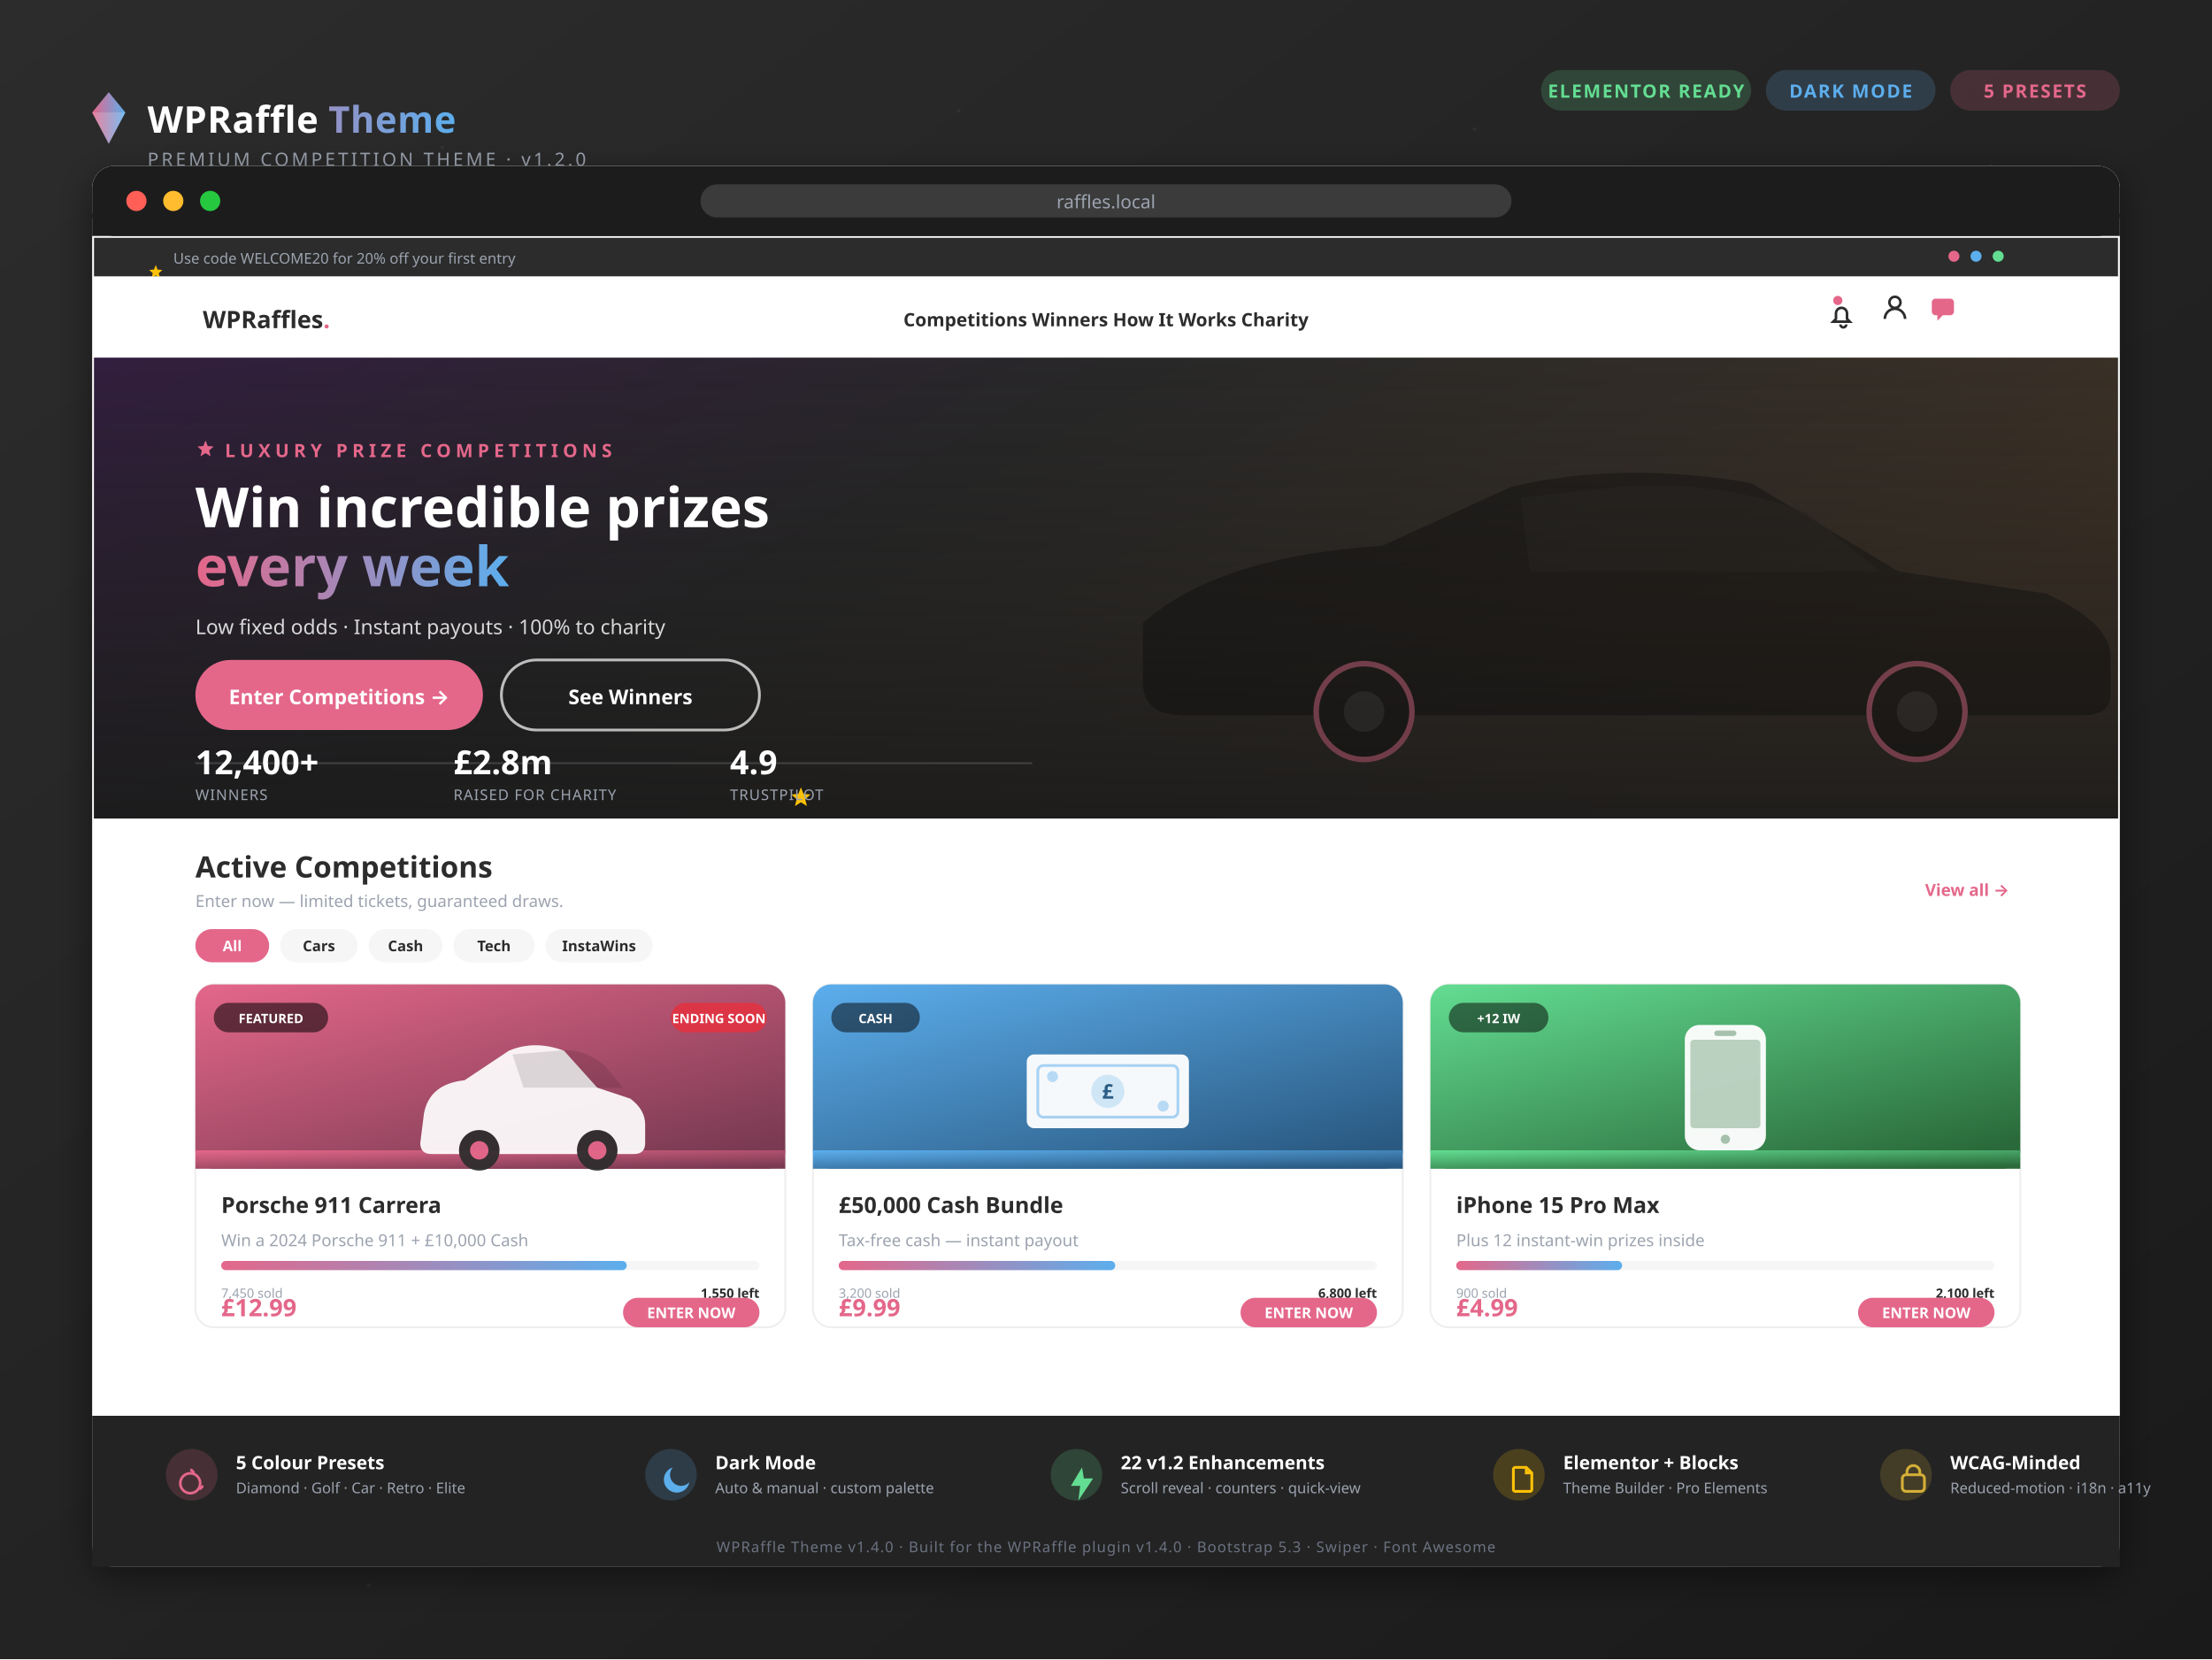
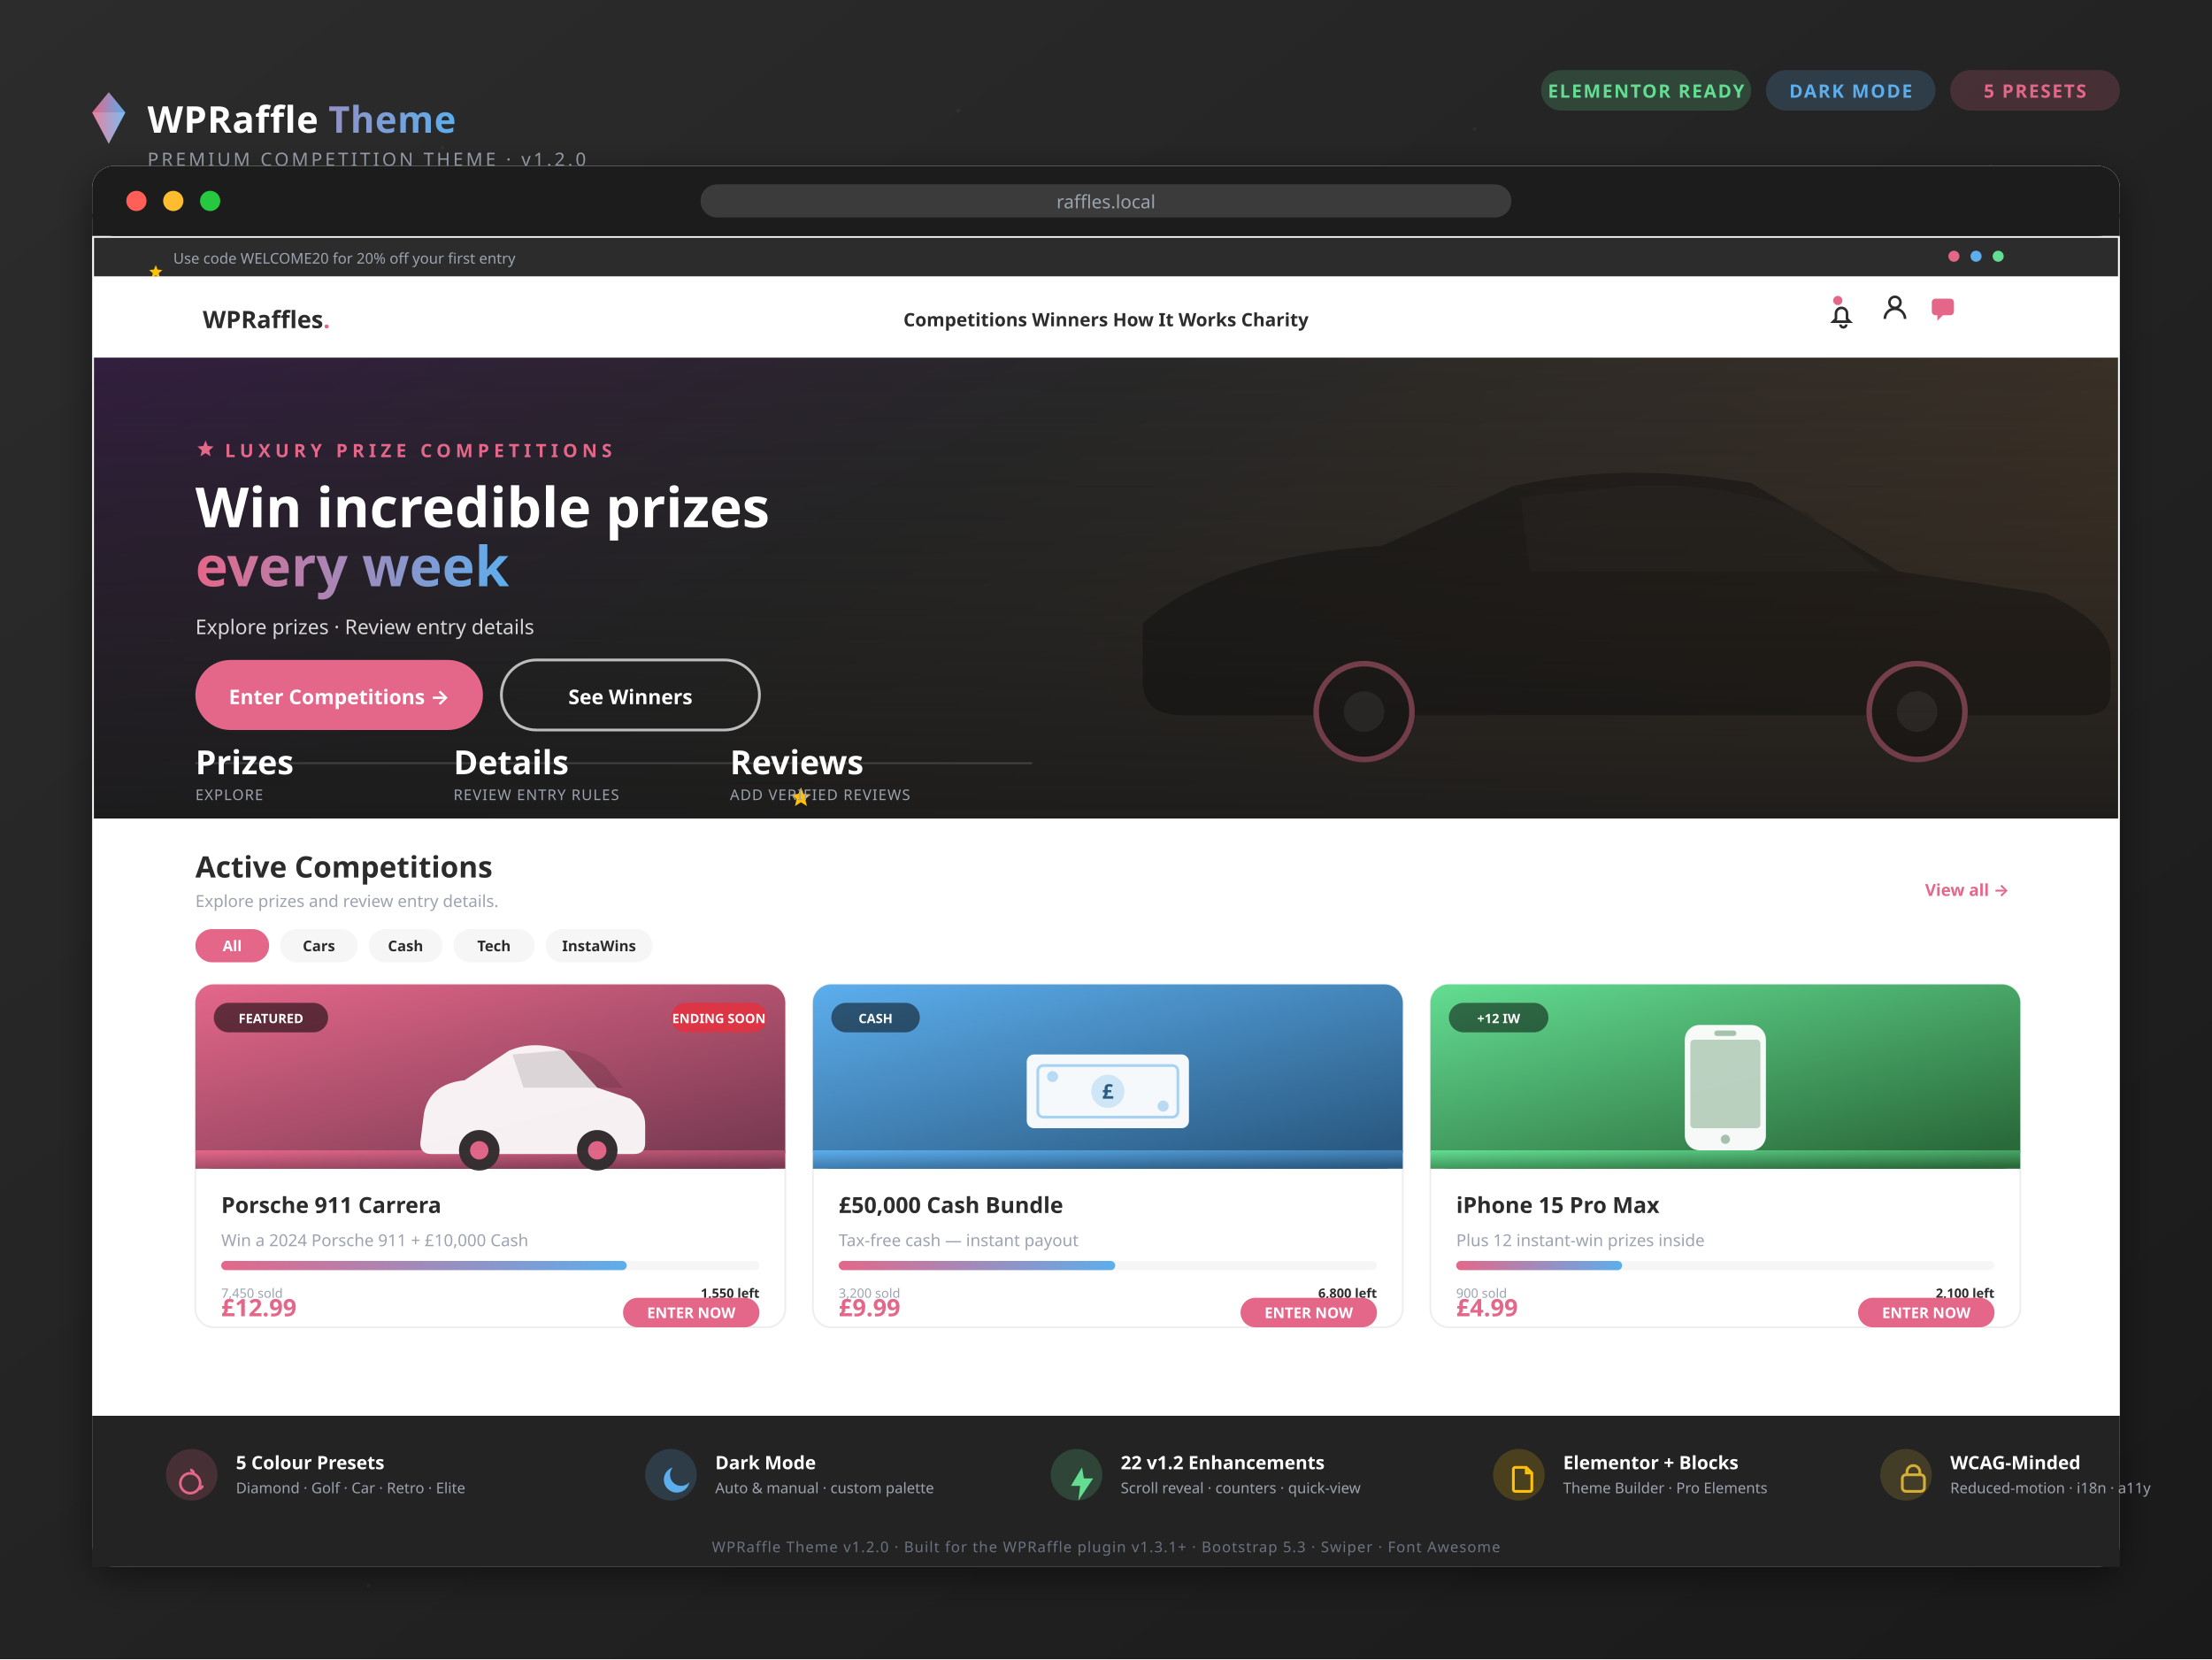
<svg xmlns="http://www.w3.org/2000/svg" width="1200" height="900" viewBox="0 0 1200 900" font-family="Montserrat, 'Segoe UI', -apple-system, sans-serif">
  <defs>
    <linearGradient id="bgGrad" x1="0" y1="0" x2="1" y2="1">
      <stop offset="0%" stop-color="#2c2c2c" />
      <stop offset="100%" stop-color="#1a1a1a" />
    </linearGradient>
    <linearGradient id="heroOverlay" x1="0" y1="0" x2="0" y2="1">
      <stop offset="0%" stop-color="#1a1a1a" stop-opacity="0.25" />
      <stop offset="55%" stop-color="#1a1a1a" stop-opacity="0.55" />
      <stop offset="100%" stop-color="#1a1a1a" stop-opacity="0.88" />
    </linearGradient>
    <linearGradient id="heroImg" x1="0" y1="0" x2="1" y2="0.4">
      <stop offset="0%" stop-color="#3a1f4a" />
      <stop offset="45%" stop-color="#2c2c2c" />
      <stop offset="100%" stop-color="#4a3a2a" />
    </linearGradient>
    <linearGradient id="accentGrad" x1="0" y1="0" x2="1" y2="0">
      <stop offset="0%" stop-color="#e4678a" />
      <stop offset="100%" stop-color="#5caeed" />
    </linearGradient>
    <linearGradient id="progressGrad" x1="0" y1="0" x2="1" y2="0">
      <stop offset="0%" stop-color="#e4678a" />
      <stop offset="100%" stop-color="#5caeed" />
    </linearGradient>
    <filter id="frameShadow" x="-3%" y="-3%" width="106%" height="108%">
      <feGaussianBlur in="SourceAlpha" stdDeviation="10" />
      <feOffset dx="0" dy="6" result="off" />
      <feComponentTransfer>
        <feFuncA type="linear" slope="0.45" />
      </feComponentTransfer>
      <feMerge>
        <feMergeNode />
        <feMergeNode in="SourceGraphic" />
      </feMerge>
    </filter>
    <linearGradient id="cardImg1" x1="0" y1="0" x2="0.8" y2="1">
      <stop offset="0%" stop-color="#e4678a" />
      <stop offset="100%" stop-color="#7a3a52" />
    </linearGradient>
    <linearGradient id="cardImg2" x1="0" y1="0" x2="0.8" y2="1">
      <stop offset="0%" stop-color="#5caeed" />
      <stop offset="100%" stop-color="#2a5a82" />
    </linearGradient>
    <linearGradient id="cardImg3" x1="0" y1="0" x2="0.8" y2="1">
      <stop offset="0%" stop-color="#63dd92" />
      <stop offset="100%" stop-color="#2a6a3a" />
    </linearGradient>
    <clipPath id="viewport">
      <rect x="51" y="129" width="1098" height="720" />
    </clipPath>
    <symbol id="star" viewBox="0 0 24 24">
      <path d="M12 2 L14.6 8.6 L21.6 9.2 L16.3 13.9 L18 20.8 L12 17 L6 20.8 L7.7 13.9 L2.4 9.2 L9.4 8.6 Z" fill="currentColor" />
    </symbol>
  </defs>
  <rect width="1200" height="900" fill="url(#bgGrad)" />
  <g opacity="0.05" fill="#ffffff">
    <circle cx="100" cy="120" r="1.2" />
    <circle cx="240" cy="80" r="1" />
    <circle cx="380" cy="150" r="1.2" />
    <circle cx="520" cy="60" r="1" />
    <circle cx="660" cy="110" r="1.2" />
    <circle cx="800" cy="70" r="1" />
    <circle cx="940" cy="140" r="1.2" />
    <circle cx="1080" cy="90" r="1" />
    <circle cx="60" cy="820" r="1.2" />
    <circle cx="200" cy="860" r="1" />
    <circle cx="1140" cy="780" r="1.2" />
  </g>
  <g transform="translate(50,52)">
    <g transform="translate(0,-2)">
      <path d="M9 0 L18 11 L9 28 L0 11 Z" fill="url(#accentGrad)" />
      <path d="M0 11 L18 11 L9 28 Z" fill="#ffffff" opacity="0.18" />
    </g>
    <text x="30" y="20" font-size="20" font-weight="800" fill="#ffffff" letter-spacing="0.3">WPRaffle <tspan fill="url(#accentGrad)">Theme</tspan>
    </text>
    <text x="30" y="38" font-size="10" font-weight="500" fill="#9ca3af" letter-spacing="1.5">PREMIUM COMPETITION THEME · v1.2.0</text>
  </g>
  <g font-size="10" font-weight="700" letter-spacing="0.8">
    <g transform="translate(1058,38)">
      <rect width="92" height="22" rx="11" fill="#e4678a" opacity="0.18" />
      <text x="46" y="15" fill="#e4678a" text-anchor="middle">5 PRESETS</text>
    </g>
    <g transform="translate(958,38)">
      <rect width="92" height="22" rx="11" fill="#5caeed" opacity="0.18" />
      <text x="46" y="15" fill="#5caeed" text-anchor="middle">DARK MODE</text>
    </g>
    <g transform="translate(836,38)">
      <rect width="114" height="22" rx="11" fill="#63dd92" opacity="0.18" />
      <text x="57" y="15" fill="#63dd92" text-anchor="middle">ELEMENTOR READY</text>
    </g>
  </g>
  <g filter="url(#frameShadow)">
    <rect x="50" y="90" width="1100" height="760" rx="12" fill="#ffffff" />
    <rect x="50" y="90" width="1100" height="38" rx="12" fill="#1a1a1a" />
    <rect x="50" y="116" width="1100" height="12" fill="#1a1a1a" />
    <circle cx="74" cy="109" r="5.5" fill="#ff5f57" />
    <circle cx="94" cy="109" r="5.5" fill="#febc2e" />
    <circle cx="114" cy="109" r="5.5" fill="#28c840" />
    <rect x="380" y="100" width="440" height="18" rx="9" fill="#3a3a3a" />
    <text x="600" y="113" font-size="10" fill="#9ca3af" text-anchor="middle">raffles.local</text>
  </g>
  <g clip-path="url(#viewport)">
    <rect x="51" y="128" width="1098" height="22" fill="#2c2c2c" />
    <g transform="translate(80,143)" color="#ffc107">
      <use href="#star" width="9" height="9" />
    </g>
    <text x="94" y="143" font-size="8" fill="#9ca3af">Use code WELCOME20 for 20% off your first entry</text>
    <circle cx="1060" cy="139" r="3" fill="#e4678a" />
    <circle cx="1072" cy="139" r="3" fill="#5caeed" />
    <circle cx="1084" cy="139" r="3" fill="#63dd92" />
    <rect x="51" y="150" width="1098" height="44" fill="#ffffff" />
    <text x="110" y="178" font-size="13" font-weight="800" fill="#2c2c2c">WPRaffles<tspan fill="#e4678a">.</tspan>
    </text>
    <text x="600" y="177" font-size="10" font-weight="600" fill="#2c2c2c" text-anchor="middle">Competitions   Winners   How It Works   Charity</text>
    <g transform="translate(996,167)" fill="none" stroke="#2c2c2c" stroke-width="1.4">
      <path d="M3 0 a3 3 0 0 0-3 3 v3 l-1.5 1.5 h9 l-1.5 -1.5 v-3 a3 3 0 0 0-3-3 z M2.4 9 a1.6 1.6 0 0 0 3.2 0" />
    </g>
    <circle cx="997" cy="163" r="2.5" fill="#e4678a" />
    <g transform="translate(1022,160)" fill="none" stroke="#2c2c2c" stroke-width="1.4">
      <circle cx="6" cy="4" r="3" />
      <path d="M0.5 13 a5.5 5.5 0 0 1 11 0" />
    </g>
    <g transform="translate(1048,162)">
      <path d="M2 0 h8 a2 2 0 0 1 2 2 v5 a2 2 0 0 1-2 2 H6 l-3 3 v-3 H2 a2 2 0 0 1-2-2 V2 a2 2 0 0 1 2-2 z" fill="#e4678a" />
    </g>
    <rect x="51" y="194" width="1098" height="250" fill="url(#heroImg)" />
    <rect x="51" y="194" width="1098" height="250" fill="url(#heroOverlay)" />
    <g opacity="0.4" transform="translate(620,238)">
      <path d="M0 100 Q40 64 130 58 L200 26 Q260 12 330 24 L410 72 L490 84 Q525 100 525 118 L525 138 Q525 150 510 150 H22 Q0 150 0 132 Z" fill="#0a0a0a" />
      <path d="M205 32 L260 26 Q310 22 360 40 L400 72 L210 72 Z" fill="#1a1a1a" opacity="0.6" />
      <circle cx="120" cy="148" r="26" fill="#0a0a0a" stroke="#e4678a" stroke-width="3" />
      <circle cx="120" cy="148" r="11" fill="#2c2c2c" />
      <circle cx="420" cy="148" r="26" fill="#0a0a0a" stroke="#e4678a" stroke-width="3" />
      <circle cx="420" cy="148" r="11" fill="#2c2c2c" />
    </g>
    <g transform="translate(106,238)" color="#e4678a">
      <use href="#star" width="11" height="11" />
    </g>
    <text x="122" y="248" font-size="10" font-weight="700" fill="#e4678a" letter-spacing="2.5">LUXURY PRIZE COMPETITIONS</text>
    <text x="106" y="286" font-size="30" font-weight="800" fill="#ffffff">Win incredible prizes</text>
    <text x="106" y="318" font-size="30" font-weight="800" fill="url(#accentGrad)">every week</text>
-     <text x="106" y="344" font-size="11" fill="#ffffff" opacity="0.82">Low fixed odds · Instant payouts · 100% to charity</text>
+     <text x="106" y="344" font-size="11" fill="#ffffff" opacity="0.82">Explore prizes · Review entry details</text>
    <rect x="106" y="358" width="156" height="38" rx="19" fill="#e4678a" />
    <text x="184" y="382" font-size="11" font-weight="700" fill="#ffffff" text-anchor="middle">Enter Competitions →</text>
    <rect x="272" y="358" width="140" height="38" rx="19" fill="none" stroke="#ffffff" stroke-width="1.5" opacity="0.7" />
    <text x="342" y="382" font-size="11" font-weight="700" fill="#ffffff" text-anchor="middle">See Winners</text>
    <line x1="106" y1="414" x2="560" y2="414" stroke="#ffffff" stroke-width="1" opacity="0.15" />
    <g transform="translate(106,420)">
-       <text font-size="18" font-weight="800" fill="#ffffff">12,400+</text>
-       <text y="14" font-size="8" fill="#9ca3af" letter-spacing="0.5">WINNERS</text>
+       <text font-size="18" font-weight="800" fill="#ffffff">Prizes</text>
+       <text y="14" font-size="8" fill="#9ca3af" letter-spacing="0.5">EXPLORE</text>
    </g>
    <g transform="translate(246,420)">
-       <text font-size="18" font-weight="800" fill="#ffffff">£2.8m</text>
-       <text y="14" font-size="8" fill="#9ca3af" letter-spacing="0.5">RAISED FOR CHARITY</text>
+       <text font-size="18" font-weight="800" fill="#ffffff">Details</text>
+       <text y="14" font-size="8" fill="#9ca3af" letter-spacing="0.5">REVIEW ENTRY RULES</text>
    </g>
    <g transform="translate(396,420)" color="#ffc107">
-       <text font-size="18" font-weight="800" fill="#ffffff">4.9 </text>
+       <text font-size="18" font-weight="800" fill="#ffffff">Reviews </text>
      <use href="#star" x="32" y="6" width="13" height="13" />
-       <text y="14" font-size="8" fill="#9ca3af" letter-spacing="0.5">TRUSTPILOT</text>
+       <text y="14" font-size="8" fill="#9ca3af" letter-spacing="0.5">ADD VERIFIED REVIEWS</text>
    </g>
    <rect x="51" y="444" width="1098" height="296" fill="#ffffff" />
    <text x="106" y="476" font-size="16" font-weight="800" fill="#2c2c2c">Active Competitions</text>
-     <text x="106" y="492" font-size="9" fill="#9ca3af">Enter now — limited tickets, guaranteed draws.</text>
+     <text x="106" y="492" font-size="9" fill="#9ca3af">Explore prizes and review entry details.</text>
    <text x="1090" y="486" font-size="9" font-weight="700" fill="#e4678a" text-anchor="end">View all →</text>
    <g transform="translate(106,504)" font-size="8" font-weight="700">
      <rect width="40" height="18" rx="9" fill="#e4678a" />
      <text x="20" y="12" fill="#fff" text-anchor="middle">All</text>
      <g transform="translate(46,0)">
        <rect width="42" height="18" rx="9" fill="#f6f6f6" />
        <text x="21" y="12" fill="#2c2c2c" text-anchor="middle">Cars</text>
      </g>
      <g transform="translate(94,0)">
        <rect width="40" height="18" rx="9" fill="#f6f6f6" />
        <text x="20" y="12" fill="#2c2c2c" text-anchor="middle">Cash</text>
      </g>
      <g transform="translate(140,0)">
        <rect width="44" height="18" rx="9" fill="#f6f6f6" />
        <text x="22" y="12" fill="#2c2c2c" text-anchor="middle">Tech</text>
      </g>
      <g transform="translate(190,0)">
        <rect width="58" height="18" rx="9" fill="#f6f6f6" />
        <text x="29" y="12" fill="#2c2c2c" text-anchor="middle">InstaWins</text>
      </g>
    </g>
    <g transform="translate(106,534)">
      <rect width="320" height="186" rx="10" fill="#ffffff" stroke="#eee" />
      <rect width="320" height="100" rx="10" fill="url(#cardImg1)" />
      <rect y="90" width="320" height="10" fill="url(#cardImg1)" />
      <g transform="translate(118,30)" opacity="0.92">
        <path d="M6 40 Q9 24 28 22 L52 6 Q66 0 82 6 L100 26 L118 32 Q126 38 126 46 L126 56 Q126 62 120 62 H10 Q4 62 4 56 Z" fill="#ffffff" />
        <path d="M54 8 L78 6 Q92 4 104 14 L114 26 L60 26 Z" fill="#000" opacity="0.12" />
        <circle cx="36" cy="60" r="11" fill="#2c2c2c" />
        <circle cx="36" cy="60" r="5" fill="#e4678a" />
        <circle cx="100" cy="60" r="11" fill="#2c2c2c" />
        <circle cx="100" cy="60" r="5" fill="#e4678a" />
      </g>
      <g transform="translate(10,10)">
        <rect width="62" height="16" rx="8" fill="#000" opacity="0.55" />
        <text x="31" y="11" font-size="7" font-weight="700" fill="#fff" text-anchor="middle">FEATURED</text>
      </g>
      <g transform="translate(258,10)">
        <rect width="52" height="16" rx="8" fill="#dc3545" />
        <text x="26" y="11" font-size="7" font-weight="700" fill="#fff" text-anchor="middle">ENDING SOON</text>
      </g>
      <text x="14" y="124" font-size="12" font-weight="800" fill="#2c2c2c">Porsche 911 Carrera</text>
      <text x="14" y="142" font-size="9" fill="#9ca3af">Win a 2024 Porsche 911 + £10,000 Cash</text>
      <rect x="14" y="150" width="292" height="5" rx="2.5" fill="#f6f6f6" />
      <rect x="14" y="150" width="220" height="5" rx="2.5" fill="url(#progressGrad)" />
      <text x="14" y="170" font-size="7" fill="#9ca3af">7,450 sold</text>
      <text x="306" y="170" font-size="7" font-weight="700" fill="#2c2c2c" text-anchor="end">1,550 left</text>
      <text x="14" y="180" font-size="13" font-weight="800" fill="#e4678a">£12.99</text>
      <rect x="232" y="170" width="74" height="16" rx="8" fill="#e4678a" />
      <text x="269" y="181" font-size="8" font-weight="700" fill="#fff" text-anchor="middle">ENTER NOW</text>
    </g>
    <g transform="translate(441,534)">
      <rect width="320" height="186" rx="10" fill="#ffffff" stroke="#eee" />
      <rect width="320" height="100" rx="10" fill="url(#cardImg2)" />
      <rect y="90" width="320" height="10" fill="url(#cardImg2)" />
      <g transform="translate(116,28)" opacity="0.95">
        <rect x="0" y="10" width="88" height="40" rx="4" fill="#ffffff" />
        <rect x="6" y="16" width="76" height="28" rx="3" fill="none" stroke="#5caeed" stroke-width="1.5" opacity="0.5" />
        <circle cx="44" cy="30" r="9" fill="#5caeed" opacity="0.25" />
        <text x="44" y="34" font-size="11" font-weight="800" fill="#2a5a82" text-anchor="middle">£</text>
        <circle cx="14" cy="22" r="3" fill="#5caeed" opacity="0.4" />
        <circle cx="74" cy="38" r="3" fill="#5caeed" opacity="0.4" />
      </g>
      <g transform="translate(10,10)">
        <rect width="48" height="16" rx="8" fill="#000" opacity="0.5" />
        <text x="24" y="11" font-size="7" font-weight="700" fill="#fff" text-anchor="middle">CASH</text>
      </g>
      <text x="14" y="124" font-size="12" font-weight="800" fill="#2c2c2c">£50,000 Cash Bundle</text>
      <text x="14" y="142" font-size="9" fill="#9ca3af">Tax-free cash — instant payout</text>
      <rect x="14" y="150" width="292" height="5" rx="2.5" fill="#f6f6f6" />
      <rect x="14" y="150" width="150" height="5" rx="2.5" fill="url(#progressGrad)" />
      <text x="14" y="170" font-size="7" fill="#9ca3af">3,200 sold</text>
      <text x="306" y="170" font-size="7" font-weight="700" fill="#2c2c2c" text-anchor="end">6,800 left</text>
      <text x="14" y="180" font-size="13" font-weight="800" fill="#e4678a">£9.99</text>
      <rect x="232" y="170" width="74" height="16" rx="8" fill="#e4678a" />
      <text x="269" y="181" font-size="8" font-weight="700" fill="#fff" text-anchor="middle">ENTER NOW</text>
    </g>
    <g transform="translate(776,534)">
      <rect width="320" height="186" rx="10" fill="#ffffff" stroke="#eee" />
      <rect width="320" height="100" rx="10" fill="url(#cardImg3)" />
      <rect y="90" width="320" height="10" fill="url(#cardImg3)" />
      <g transform="translate(138,22)" opacity="0.95">
        <rect x="0" y="0" width="44" height="68" rx="8" fill="#ffffff" />
        <rect x="3" y="8" width="38" height="48" rx="2" fill="#2a6a3a" opacity="0.3" />
        <rect x="16" y="3" width="12" height="3" rx="1.5" fill="#2a6a3a" opacity="0.4" />
        <circle cx="22" cy="62" r="2.5" fill="#2a6a3a" opacity="0.4" />
      </g>
      <g transform="translate(10,10)">
        <rect width="54" height="16" rx="8" fill="#000" opacity="0.5" />
        <text x="27" y="11" font-size="7" font-weight="700" fill="#fff" text-anchor="middle">+12 IW</text>
      </g>
      <text x="14" y="124" font-size="12" font-weight="800" fill="#2c2c2c">iPhone 15 Pro Max</text>
      <text x="14" y="142" font-size="9" fill="#9ca3af">Plus 12 instant-win prizes inside</text>
      <rect x="14" y="150" width="292" height="5" rx="2.5" fill="#f6f6f6" />
      <rect x="14" y="150" width="90" height="5" rx="2.5" fill="url(#progressGrad)" />
      <text x="14" y="170" font-size="7" fill="#9ca3af">900 sold</text>
      <text x="306" y="170" font-size="7" font-weight="700" fill="#2c2c2c" text-anchor="end">2,100 left</text>
      <text x="14" y="180" font-size="13" font-weight="800" fill="#e4678a">£4.99</text>
      <rect x="232" y="170" width="74" height="16" rx="8" fill="#e4678a" />
      <text x="269" y="181" font-size="8" font-weight="700" fill="#fff" text-anchor="middle">ENTER NOW</text>
    </g>
  </g>
  <g transform="translate(50,768)">
    <rect width="1100" height="82" fill="#232323" />
    <g transform="translate(40,18)">
      <g>
        <circle cx="14" cy="14" r="14" fill="#e4678a" opacity="0.18" />
        <path d="M8 8 a6 6 0 1 0 0 12 a6 6 0 0 0 0-12 z M8 6 a2 2 0 0 1 2 2 M14 18 a2 2 0 0 1 2-2" fill="none" stroke="#e4678a" stroke-width="1.6" transform="translate(6,6) scale(0.9)" />
        <text x="38" y="11" font-size="10" font-weight="700" fill="#fff">5 Colour Presets</text>
        <text x="38" y="24" font-size="8" fill="#9ca3af">Diamond · Golf · Car · Retro · Elite</text>
      </g>
      <g transform="translate(260,0)">
        <circle cx="14" cy="14" r="14" fill="#5caeed" opacity="0.18" />
        <path d="M18 12 a7 7 0 1 1-9-8 a5.5 5.5 0 0 0 9 8 z" fill="#5caeed" transform="translate(6,6)" />
        <text x="38" y="11" font-size="10" font-weight="700" fill="#fff">Dark Mode</text>
        <text x="38" y="24" font-size="8" fill="#9ca3af">Auto &amp; manual · custom palette</text>
      </g>
      <g transform="translate(480,0)">
        <circle cx="14" cy="14" r="14" fill="#63dd92" opacity="0.18" />
        <path d="M11 4 L5 14 h5 l-1 8 l8-12 h-5 z" fill="#63dd92" transform="translate(6,6)" />
        <text x="38" y="11" font-size="10" font-weight="700" fill="#fff">22 v1.2 Enhancements</text>
        <text x="38" y="24" font-size="8" fill="#9ca3af">Scroll reveal · counters · quick-view</text>
      </g>
      <g transform="translate(720,0)">
        <circle cx="14" cy="14" r="14" fill="#ffc107" opacity="0.18" />
        <path d="M6 4 h6 l3 3 v9 a1 1 0 0 1-1 1 H6 a1 1 0 0 1-1-1 V5 a1 1 0 0 1 1-1 z M12 4 v3 h3" fill="none" stroke="#ffc107" stroke-width="1.5" transform="translate(6,6)" />
        <text x="38" y="11" font-size="10" font-weight="700" fill="#fff">Elementor + Blocks</text>
        <text x="38" y="24" font-size="8" fill="#9ca3af">Theme Builder · Pro Elements</text>
      </g>
      <g transform="translate(930,0)">
        <circle cx="14" cy="14" r="14" fill="#d4af37" opacity="0.18" />
        <rect x="6" y="8" width="12" height="9" rx="2" fill="none" stroke="#d4af37" stroke-width="1.5" transform="translate(6,6)" />
        <path d="M8.5 8 V6.5 a3.5 3.5 0 0 1 7 0 V8" fill="none" stroke="#d4af37" stroke-width="1.5" transform="translate(6,6)" />
        <text x="38" y="11" font-size="10" font-weight="700" fill="#fff">WCAG-Minded</text>
        <text x="38" y="24" font-size="8" fill="#9ca3af">Reduced-motion · i18n · a11y</text>
      </g>
    </g>
-     <text x="550" y="74" font-size="8" fill="#6b7280" text-anchor="middle" letter-spacing="0.5">WPRaffle Theme v1.4.0 · Built for the WPRaffle plugin v1.4.0 · Bootstrap 5.3 · Swiper · Font Awesome</text>
+     <text x="550" y="74" font-size="8" fill="#6b7280" text-anchor="middle" letter-spacing="0.5">WPRaffle Theme v1.2.0 · Built for the WPRaffle plugin v1.3.1+ · Bootstrap 5.3 · Swiper · Font Awesome</text>
  </g>
</svg>
